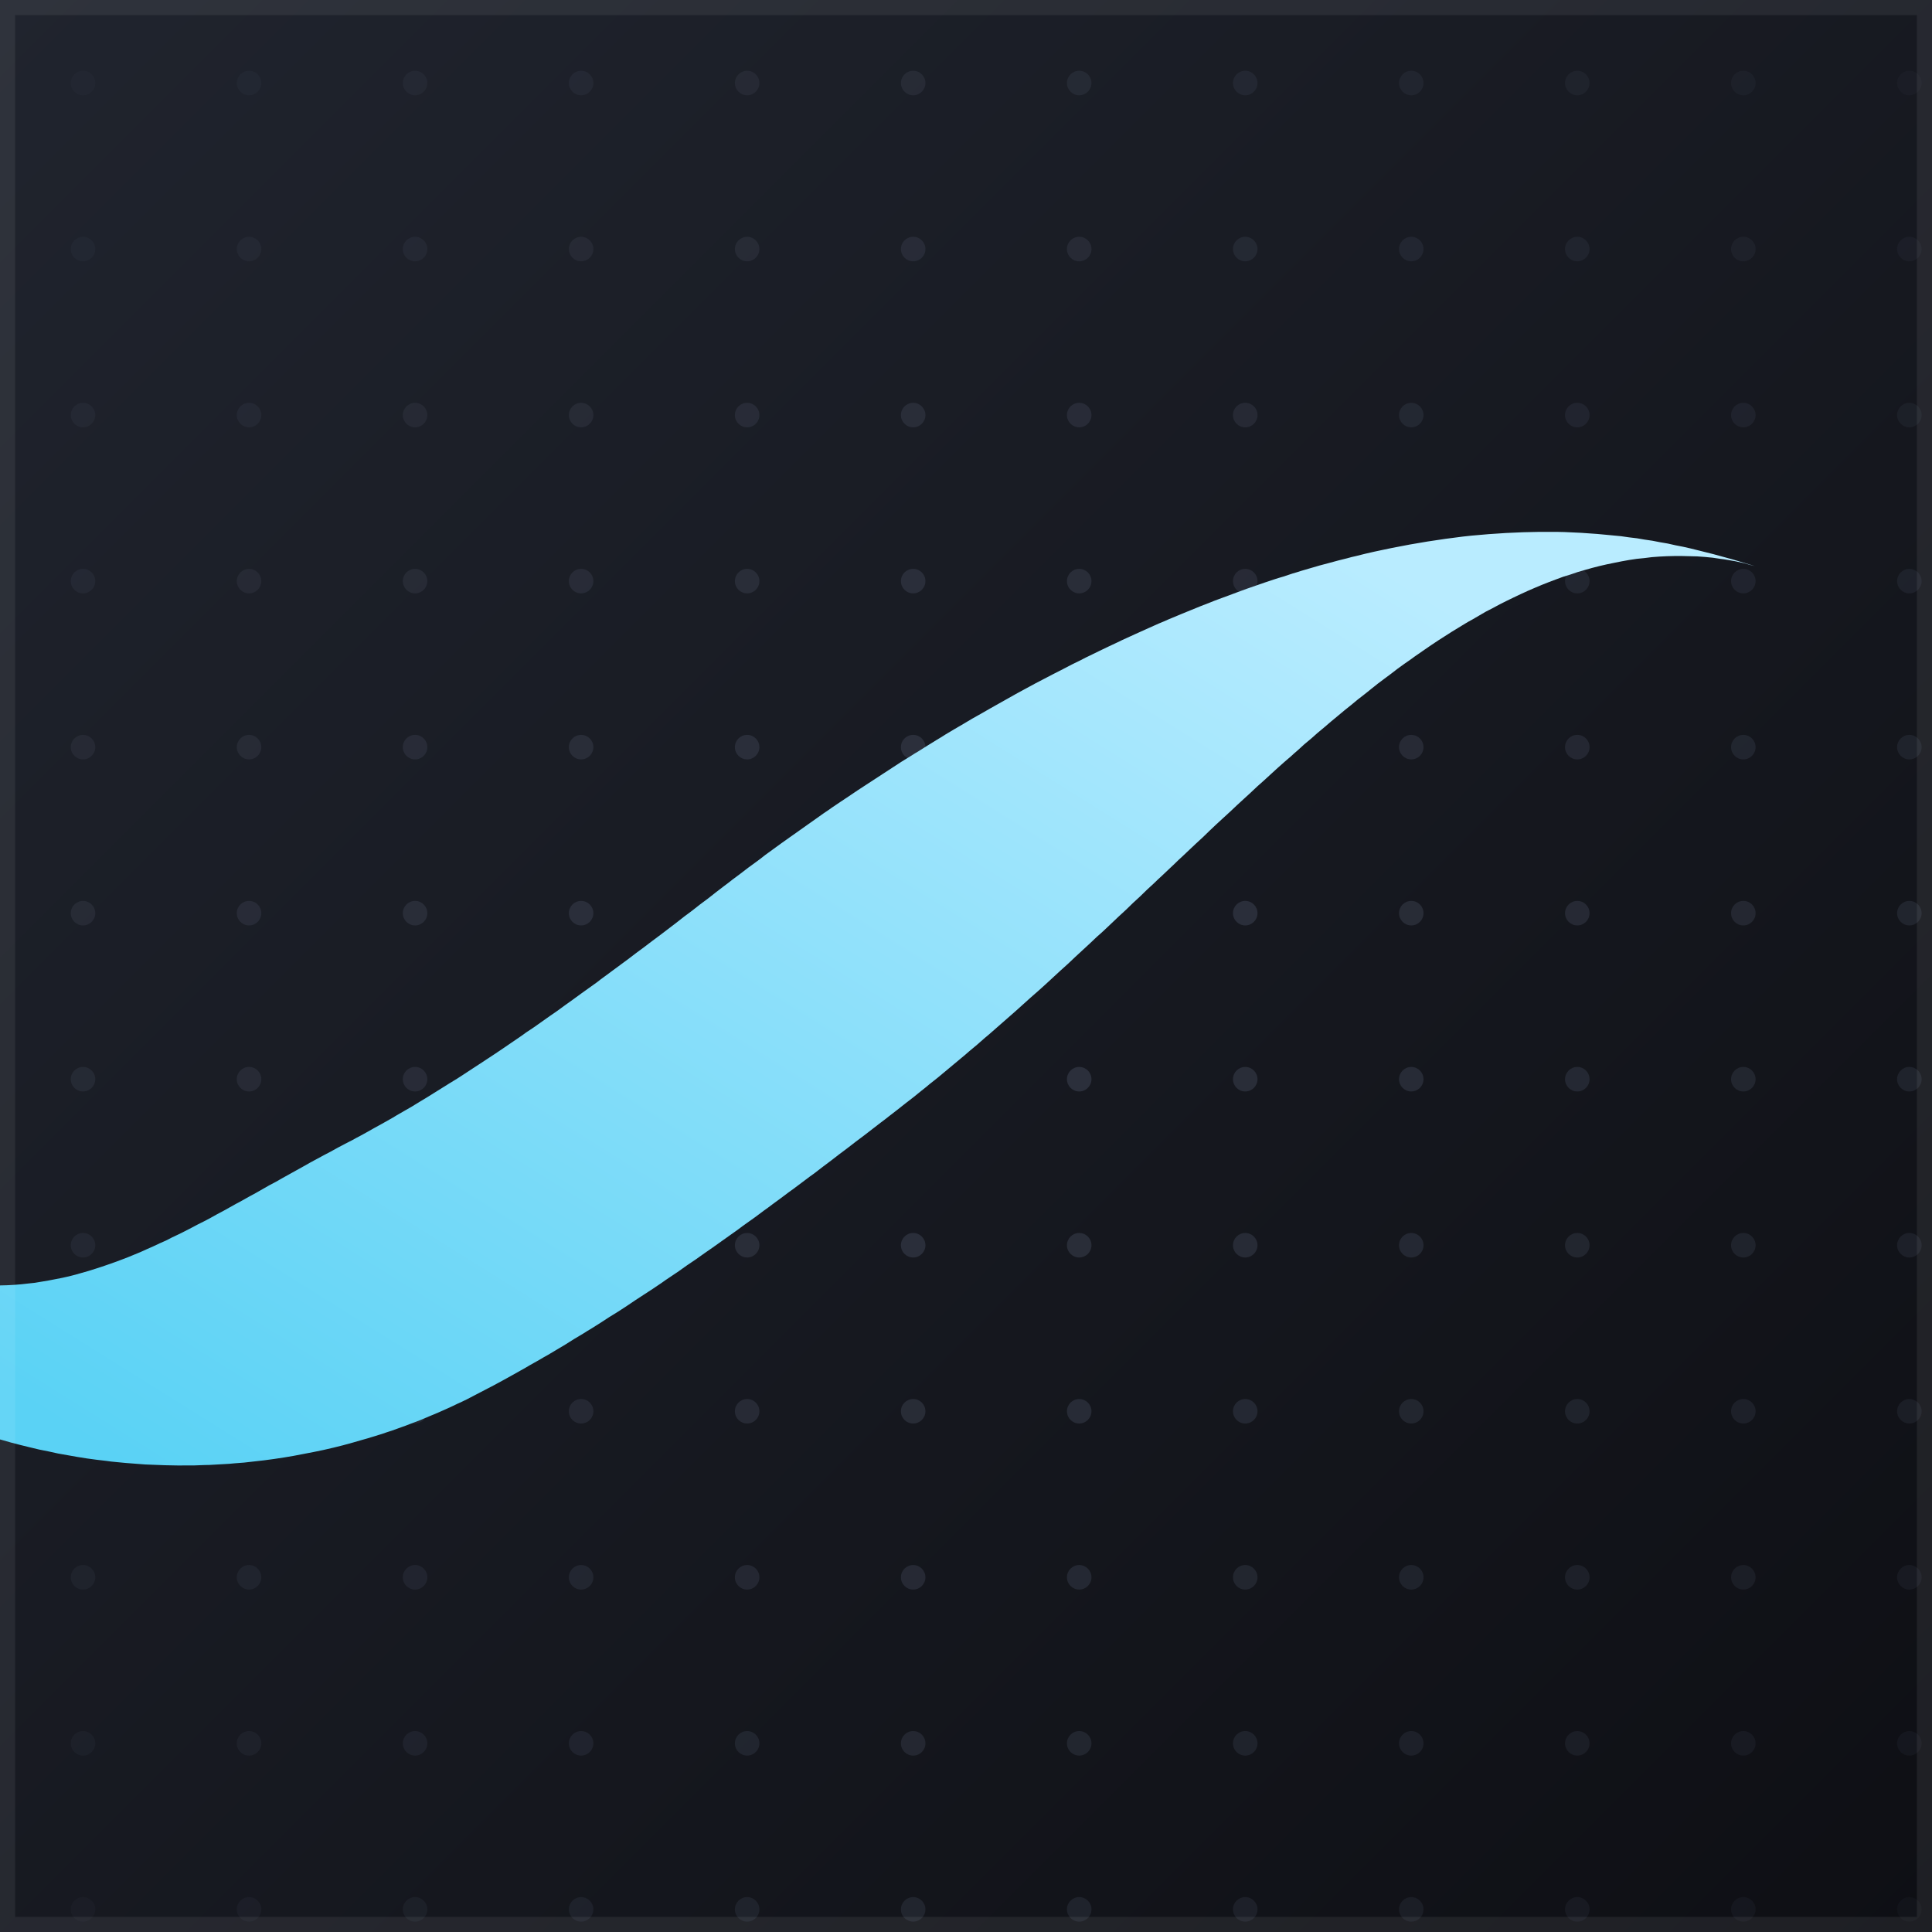
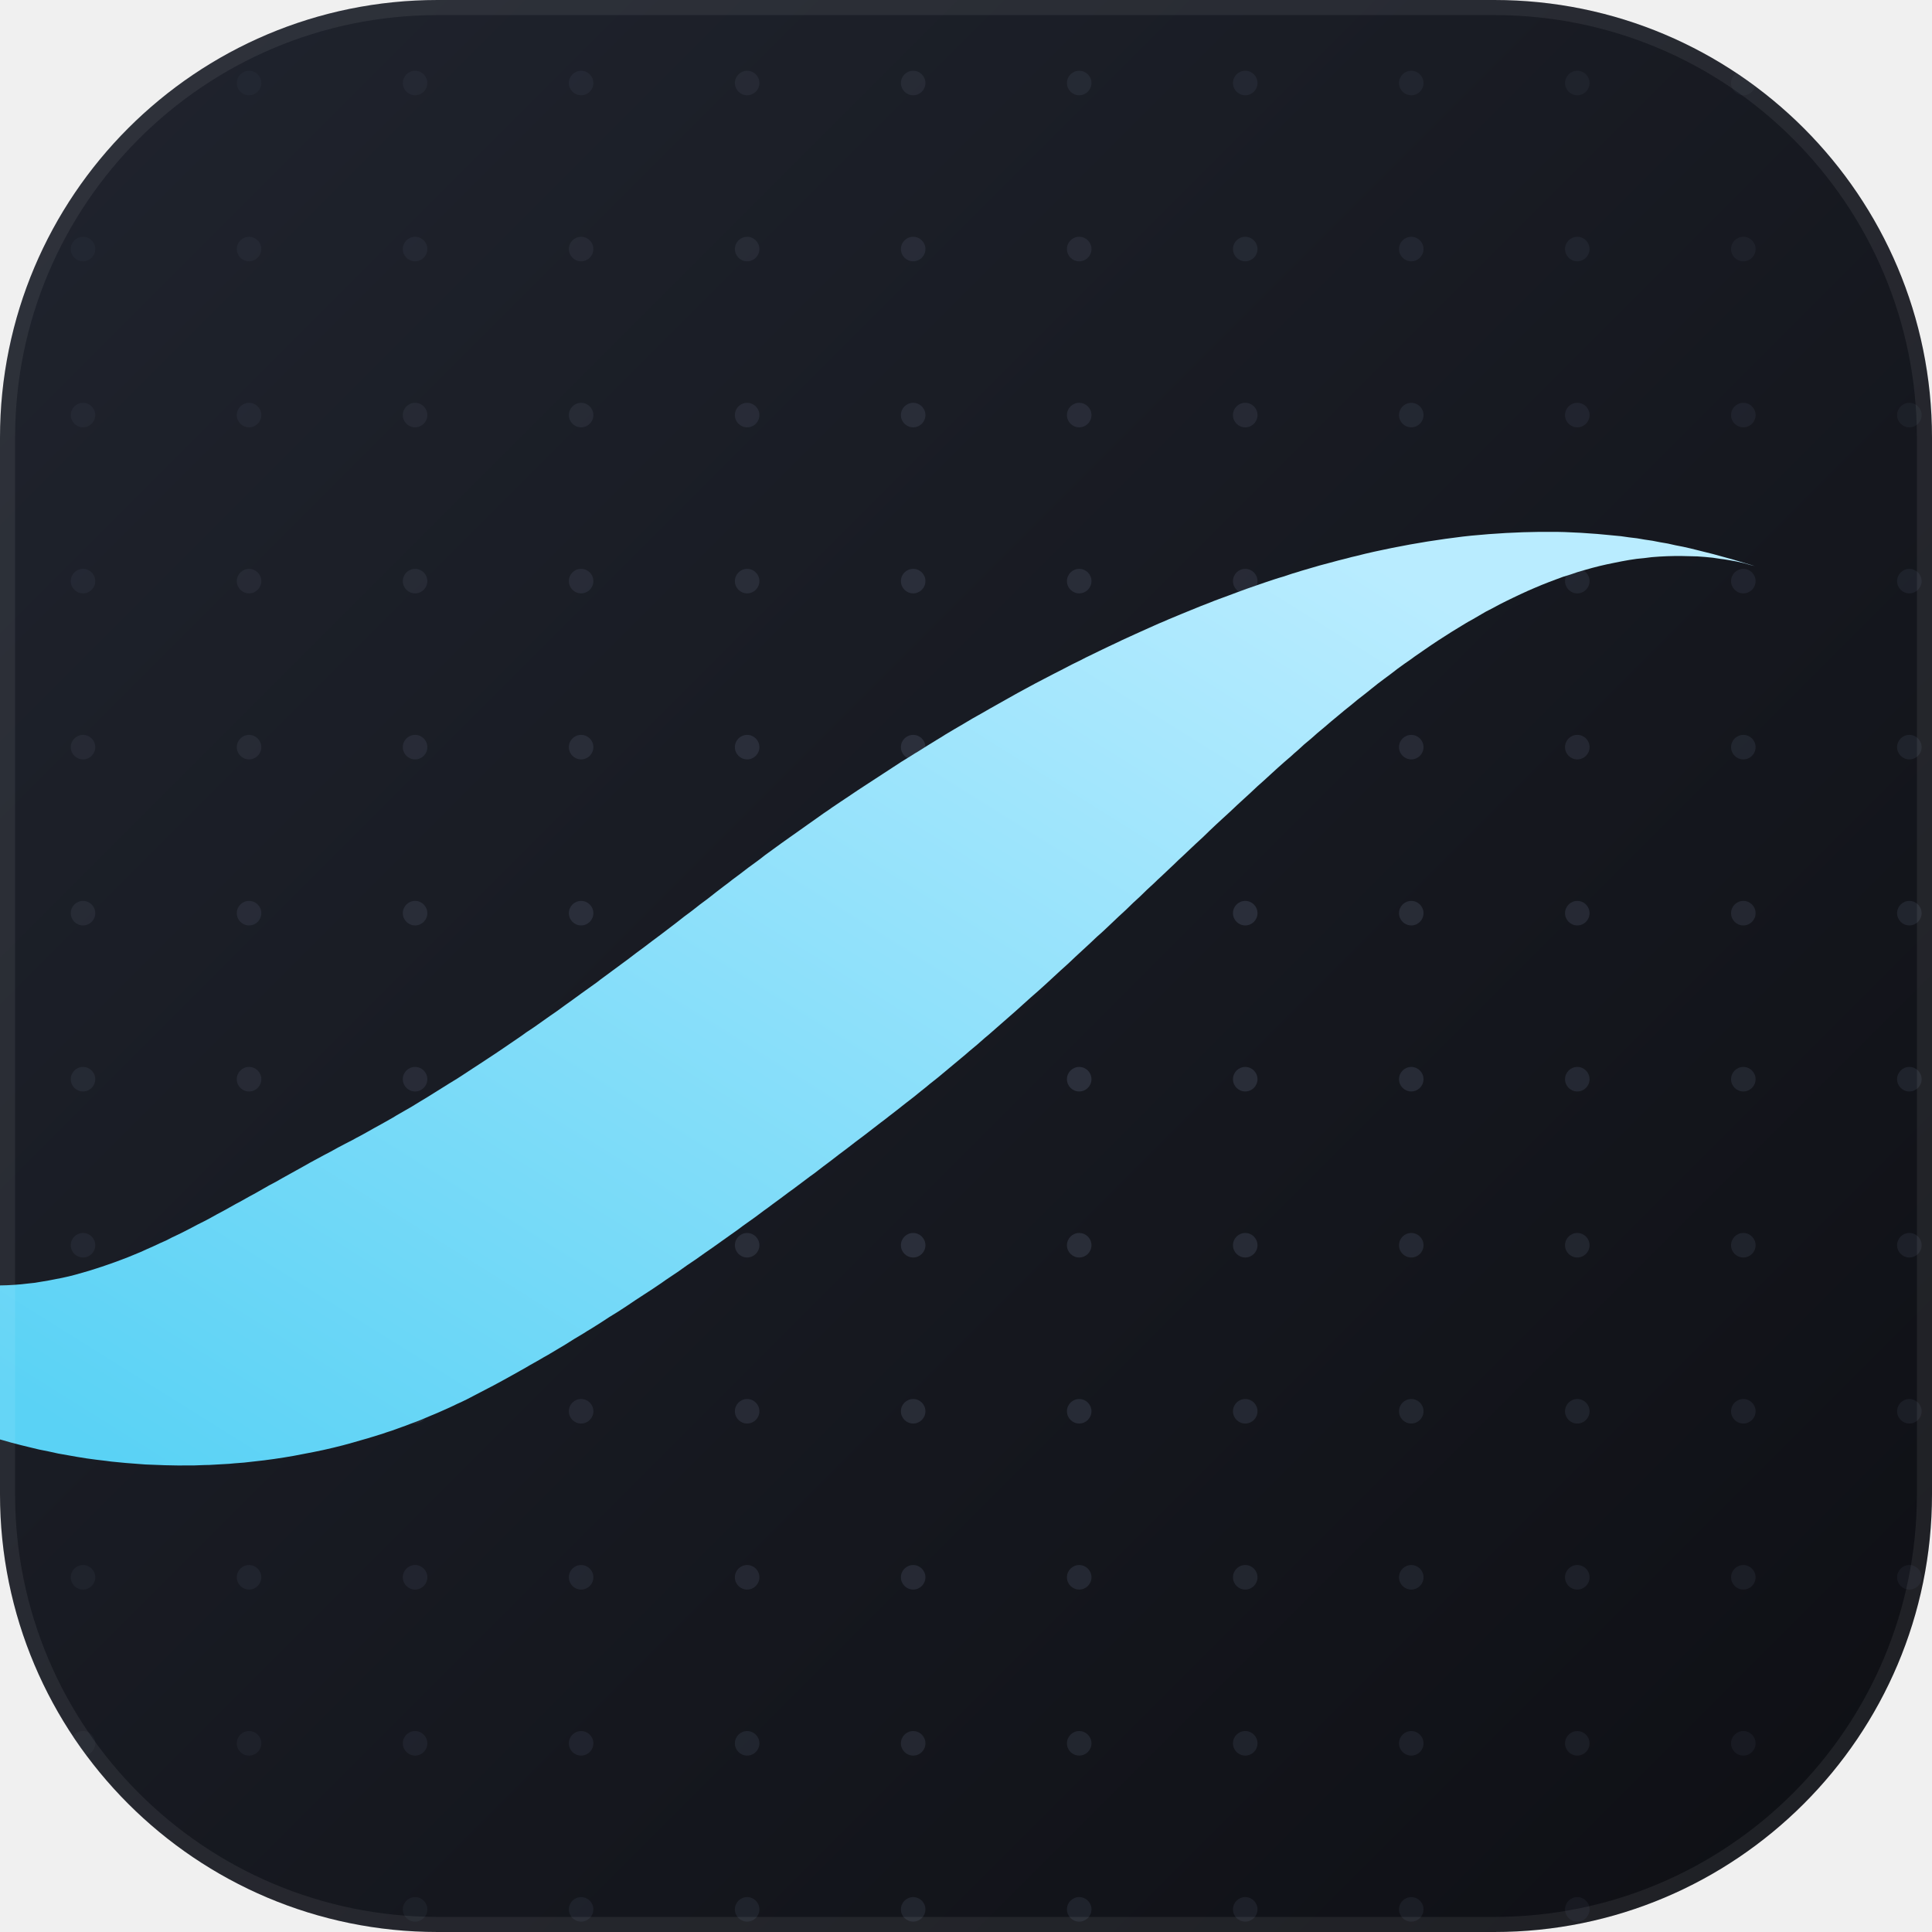
<svg xmlns="http://www.w3.org/2000/svg" viewBox="0 0 1024 1024" width="1024" height="1024" role="img" aria-label="betterboard">
  <defs>
    <linearGradient id="tile" x1="0" y1="0" x2="1" y2="1">
      <stop offset="0" stop-color="#20242e" />
      <stop offset="1" stop-color="#0e0f14" />
    </linearGradient>
    <linearGradient id="ink" x1="0.05" y1="0.85" x2="0.92" y2="0.18">
      <stop offset="0" stop-color="#5ad2f5" />
      <stop offset="1" stop-color="#b9ecff" />
    </linearGradient>
    <clipPath id="tile-clip">
-       <rect x="0" y="0" width="1024" height="1024" />
+       <rect x="0" y="0" width="1024" height="1024" rx="232" ry="232" />
    </clipPath>
  </defs>
-   <rect x="0" y="0" width="1024" height="1024" fill="url(#tile)" />
+   <rect x="0" y="0" width="1024" height="1024" rx="232" ry="232" fill="url(#tile)" />
  <g clip-path="url(#tile-clip)">
    <g fill="#333846">
      <circle cx="44" cy="44" r="6.5" opacity="0.164" />
      <circle cx="132" cy="44" r="6.5" opacity="0.224" />
      <circle cx="220" cy="44" r="6.5" opacity="0.284" />
      <circle cx="308" cy="44" r="6.5" opacity="0.343" />
      <circle cx="396" cy="44" r="6.5" opacity="0.403" />
      <circle cx="484" cy="44" r="6.5" opacity="0.463" />
      <circle cx="572" cy="44" r="6.5" opacity="0.441" />
      <circle cx="660" cy="44" r="6.5" opacity="0.382" />
      <circle cx="748" cy="44" r="6.5" opacity="0.322" />
      <circle cx="836" cy="44" r="6.5" opacity="0.262" />
      <circle cx="924" cy="44" r="6.5" opacity="0.202" />
      <circle cx="1012" cy="44" r="6.5" opacity="0.142" />
      <circle cx="44" cy="132" r="6.5" opacity="0.224" />
      <circle cx="132" cy="132" r="6.5" opacity="0.284" />
      <circle cx="220" cy="132" r="6.5" opacity="0.343" />
      <circle cx="308" cy="132" r="6.5" opacity="0.403" />
      <circle cx="396" cy="132" r="6.5" opacity="0.463" />
      <circle cx="484" cy="132" r="6.5" opacity="0.523" />
      <circle cx="572" cy="132" r="6.5" opacity="0.501" />
      <circle cx="660" cy="132" r="6.5" opacity="0.441" />
      <circle cx="748" cy="132" r="6.5" opacity="0.382" />
      <circle cx="836" cy="132" r="6.5" opacity="0.322" />
      <circle cx="924" cy="132" r="6.5" opacity="0.262" />
      <circle cx="1012" cy="132" r="6.5" opacity="0.202" />
      <circle cx="44" cy="220" r="6.5" opacity="0.284" />
      <circle cx="132" cy="220" r="6.5" opacity="0.343" />
      <circle cx="220" cy="220" r="6.5" opacity="0.403" />
      <circle cx="308" cy="220" r="6.5" opacity="0.463" />
      <circle cx="396" cy="220" r="6.5" opacity="0.523" />
      <circle cx="484" cy="220" r="6.5" opacity="0.583" />
      <circle cx="572" cy="220" r="6.5" opacity="0.561" />
      <circle cx="660" cy="220" r="6.5" opacity="0.501" />
      <circle cx="748" cy="220" r="6.5" opacity="0.441" />
      <circle cx="836" cy="220" r="6.5" opacity="0.382" />
      <circle cx="924" cy="220" r="6.5" opacity="0.322" />
      <circle cx="1012" cy="220" r="6.5" opacity="0.262" />
      <circle cx="44" cy="308" r="6.5" opacity="0.343" />
      <circle cx="132" cy="308" r="6.5" opacity="0.403" />
      <circle cx="220" cy="308" r="6.5" opacity="0.463" />
      <circle cx="308" cy="308" r="6.5" opacity="0.523" />
      <circle cx="396" cy="308" r="6.5" opacity="0.583" />
      <circle cx="484" cy="308" r="6.5" opacity="0.642" />
      <circle cx="572" cy="308" r="6.5" opacity="0.621" />
      <circle cx="660" cy="308" r="6.5" opacity="0.561" />
      <circle cx="748" cy="308" r="6.5" opacity="0.501" />
      <circle cx="836" cy="308" r="6.5" opacity="0.441" />
      <circle cx="924" cy="308" r="6.5" opacity="0.382" />
      <circle cx="1012" cy="308" r="6.5" opacity="0.322" />
      <circle cx="44" cy="396" r="6.5" opacity="0.403" />
      <circle cx="132" cy="396" r="6.5" opacity="0.463" />
      <circle cx="220" cy="396" r="6.5" opacity="0.523" />
      <circle cx="308" cy="396" r="6.5" opacity="0.583" />
      <circle cx="396" cy="396" r="6.5" opacity="0.642" />
      <circle cx="484" cy="396" r="6.5" opacity="0.702" />
      <circle cx="572" cy="396" r="6.5" opacity="0.680" />
      <circle cx="660" cy="396" r="6.5" opacity="0.621" />
      <circle cx="748" cy="396" r="6.5" opacity="0.561" />
      <circle cx="836" cy="396" r="6.5" opacity="0.501" />
      <circle cx="924" cy="396" r="6.5" opacity="0.441" />
      <circle cx="1012" cy="396" r="6.5" opacity="0.382" />
      <circle cx="44" cy="484" r="6.5" opacity="0.463" />
      <circle cx="132" cy="484" r="6.5" opacity="0.523" />
      <circle cx="220" cy="484" r="6.5" opacity="0.583" />
      <circle cx="308" cy="484" r="6.5" opacity="0.642" />
      <circle cx="396" cy="484" r="6.5" opacity="0.702" />
      <circle cx="484" cy="484" r="6.5" opacity="0.762" />
      <circle cx="572" cy="484" r="6.5" opacity="0.740" />
      <circle cx="660" cy="484" r="6.5" opacity="0.680" />
      <circle cx="748" cy="484" r="6.5" opacity="0.621" />
      <circle cx="836" cy="484" r="6.5" opacity="0.561" />
      <circle cx="924" cy="484" r="6.5" opacity="0.501" />
      <circle cx="1012" cy="484" r="6.5" opacity="0.441" />
      <circle cx="44" cy="572" r="6.5" opacity="0.441" />
      <circle cx="132" cy="572" r="6.5" opacity="0.501" />
      <circle cx="220" cy="572" r="6.5" opacity="0.561" />
      <circle cx="308" cy="572" r="6.5" opacity="0.621" />
      <circle cx="396" cy="572" r="6.5" opacity="0.680" />
      <circle cx="484" cy="572" r="6.5" opacity="0.740" />
      <circle cx="572" cy="572" r="6.5" opacity="0.718" />
      <circle cx="660" cy="572" r="6.5" opacity="0.659" />
      <circle cx="748" cy="572" r="6.5" opacity="0.599" />
      <circle cx="836" cy="572" r="6.5" opacity="0.539" />
      <circle cx="924" cy="572" r="6.5" opacity="0.479" />
      <circle cx="1012" cy="572" r="6.5" opacity="0.420" />
      <circle cx="44" cy="660" r="6.5" opacity="0.382" />
      <circle cx="132" cy="660" r="6.5" opacity="0.441" />
      <circle cx="220" cy="660" r="6.5" opacity="0.501" />
      <circle cx="308" cy="660" r="6.5" opacity="0.561" />
      <circle cx="396" cy="660" r="6.5" opacity="0.621" />
      <circle cx="484" cy="660" r="6.5" opacity="0.680" />
      <circle cx="572" cy="660" r="6.5" opacity="0.659" />
      <circle cx="660" cy="660" r="6.5" opacity="0.599" />
      <circle cx="748" cy="660" r="6.5" opacity="0.539" />
      <circle cx="836" cy="660" r="6.5" opacity="0.479" />
      <circle cx="924" cy="660" r="6.5" opacity="0.420" />
      <circle cx="1012" cy="660" r="6.5" opacity="0.360" />
      <circle cx="44" cy="748" r="6.5" opacity="0.322" />
      <circle cx="132" cy="748" r="6.5" opacity="0.382" />
      <circle cx="220" cy="748" r="6.5" opacity="0.441" />
      <circle cx="308" cy="748" r="6.5" opacity="0.501" />
      <circle cx="396" cy="748" r="6.5" opacity="0.561" />
      <circle cx="484" cy="748" r="6.5" opacity="0.621" />
      <circle cx="572" cy="748" r="6.5" opacity="0.599" />
      <circle cx="660" cy="748" r="6.5" opacity="0.539" />
      <circle cx="748" cy="748" r="6.5" opacity="0.479" />
      <circle cx="836" cy="748" r="6.5" opacity="0.420" />
      <circle cx="924" cy="748" r="6.5" opacity="0.360" />
      <circle cx="1012" cy="748" r="6.5" opacity="0.300" />
      <circle cx="44" cy="836" r="6.5" opacity="0.262" />
      <circle cx="132" cy="836" r="6.5" opacity="0.322" />
      <circle cx="220" cy="836" r="6.5" opacity="0.382" />
      <circle cx="308" cy="836" r="6.5" opacity="0.441" />
      <circle cx="396" cy="836" r="6.5" opacity="0.501" />
      <circle cx="484" cy="836" r="6.5" opacity="0.561" />
      <circle cx="572" cy="836" r="6.5" opacity="0.539" />
      <circle cx="660" cy="836" r="6.5" opacity="0.479" />
      <circle cx="748" cy="836" r="6.5" opacity="0.420" />
      <circle cx="836" cy="836" r="6.5" opacity="0.360" />
      <circle cx="924" cy="836" r="6.5" opacity="0.300" />
      <circle cx="1012" cy="836" r="6.5" opacity="0.240" />
      <circle cx="44" cy="924" r="6.5" opacity="0.202" />
      <circle cx="132" cy="924" r="6.5" opacity="0.262" />
      <circle cx="220" cy="924" r="6.5" opacity="0.322" />
      <circle cx="308" cy="924" r="6.5" opacity="0.382" />
      <circle cx="396" cy="924" r="6.5" opacity="0.441" />
      <circle cx="484" cy="924" r="6.5" opacity="0.501" />
      <circle cx="572" cy="924" r="6.5" opacity="0.479" />
      <circle cx="660" cy="924" r="6.5" opacity="0.420" />
      <circle cx="748" cy="924" r="6.5" opacity="0.360" />
      <circle cx="836" cy="924" r="6.5" opacity="0.300" />
      <circle cx="924" cy="924" r="6.5" opacity="0.240" />
      <circle cx="1012" cy="924" r="6.5" opacity="0.180" />
      <circle cx="44" cy="1012" r="6.5" opacity="0.142" />
      <circle cx="132" cy="1012" r="6.5" opacity="0.202" />
      <circle cx="220" cy="1012" r="6.5" opacity="0.262" />
      <circle cx="308" cy="1012" r="6.5" opacity="0.322" />
      <circle cx="396" cy="1012" r="6.5" opacity="0.382" />
      <circle cx="484" cy="1012" r="6.5" opacity="0.441" />
      <circle cx="572" cy="1012" r="6.5" opacity="0.420" />
      <circle cx="660" cy="1012" r="6.5" opacity="0.360" />
      <circle cx="748" cy="1012" r="6.5" opacity="0.300" />
      <circle cx="836" cy="1012" r="6.5" opacity="0.240" />
      <circle cx="924" cy="1012" r="6.5" opacity="0.180" />
      <circle cx="1012" cy="1012" r="6.5" opacity="0.121" />
    </g>
    <path d="M-105.1,717.6 Q-105.1,717.6 -102.9,718.9 Q-100.7,720.1 -98.3,721.4 Q-96.0,722.6 -93.7,723.9 Q-91.3,725.1 -89.0,726.4 Q-86.7,727.6 -84.3,728.8 Q-82.0,730.0 -79.7,731.2 Q-77.3,732.3 -75.0,733.5 Q-72.7,734.6 -70.3,735.8 Q-68.0,736.9 -65.7,738.0 Q-63.3,739.1 -61.0,740.1 Q-58.7,741.2 -56.3,742.3 Q-54.0,743.3 -51.6,744.3 Q-49.3,745.3 -46.9,746.3 Q-44.6,747.3 -42.2,748.3 Q-39.9,749.2 -37.5,750.2 Q-35.1,751.1 -32.7,752.0 Q-30.4,752.9 -28.0,753.8 Q-25.6,754.7 -23.2,755.5 Q-20.8,756.4 -18.4,757.2 Q-16.0,758.0 -13.6,758.8 Q-11.2,759.6 -8.7,760.3 Q-6.3,761.1 -3.9,761.8 Q-1.4,762.6 1.0,763.2 Q3.5,763.9 5.9,764.6 Q8.4,765.3 10.9,765.9 Q13.3,766.5 15.8,767.1 Q18.3,767.7 20.8,768.3 Q23.3,768.8 25.8,769.3 Q28.3,769.9 30.8,770.4 Q33.4,770.9 35.9,771.3 Q38.4,771.8 41.0,772.2 Q43.5,772.6 46.0,773.0 Q48.6,773.4 51.2,773.7 Q53.7,774.0 56.3,774.3 Q58.9,774.7 61.4,774.9 Q64.0,775.2 66.6,775.4 Q69.2,775.6 71.8,775.8 Q74.4,776.0 77.0,776.2 Q79.6,776.3 82.2,776.4 Q84.8,776.5 87.4,776.6 Q90.0,776.7 92.6,776.7 Q95.2,776.8 97.9,776.7 Q100.5,776.7 103.1,776.7 Q105.7,776.6 108.4,776.5 Q111.0,776.5 113.6,776.3 Q116.3,776.2 118.9,776.0 Q121.5,775.9 124.2,775.6 Q126.8,775.4 129.4,775.2 Q132.1,774.9 134.7,774.6 Q137.3,774.3 140.0,774.0 Q142.6,773.7 145.2,773.3 Q147.9,772.9 150.5,772.5 Q153.1,772.1 155.8,771.6 Q158.4,771.1 161.0,770.6 Q163.6,770.1 166.2,769.6 Q168.8,769.1 171.5,768.5 Q174.1,767.9 176.7,767.3 Q179.3,766.6 181.9,766.0 Q184.4,765.3 187.0,764.6 Q189.6,763.9 192.2,763.1 Q194.8,762.4 197.3,761.6 Q199.9,760.8 202.5,760.0 Q205.0,759.1 207.6,758.3 Q210.1,757.4 212.6,756.5 Q215.2,755.6 217.7,754.6 Q220.2,753.7 222.7,752.7 Q225.2,751.7 227.7,750.6 Q230.2,749.6 232.7,748.5 Q235.1,747.4 237.6,746.3 Q240.1,745.2 242.5,744.0 Q245.0,742.9 247.4,741.7 Q249.8,740.5 252.2,739.2 Q254.6,738.0 257.0,736.7 Q259.4,735.5 261.8,734.2 Q264.2,732.9 266.6,731.6 Q269.0,730.3 271.3,729.0 Q273.7,727.7 276.1,726.3 Q278.5,725.0 280.8,723.6 Q283.2,722.3 285.6,720.9 Q287.9,719.5 290.3,718.2 Q292.6,716.8 295.0,715.4 Q297.3,714.0 299.7,712.6 Q302.0,711.2 304.3,709.7 Q306.7,708.3 309.0,706.9 Q311.3,705.4 313.7,704.0 Q316.0,702.5 318.3,701.1 Q320.6,699.6 322.9,698.1 Q325.3,696.6 327.6,695.2 Q329.9,693.7 332.2,692.2 Q334.5,690.7 336.8,689.1 Q339.1,687.6 341.4,686.1 Q343.7,684.6 346.0,683.1 Q348.3,681.5 350.6,680.0 Q352.8,678.4 355.1,676.9 Q357.4,675.3 359.7,673.8 Q362.0,672.2 364.2,670.6 Q366.5,669.1 368.8,667.5 Q371.1,665.9 373.3,664.3 Q375.6,662.7 377.9,661.1 Q380.1,659.5 382.4,657.9 Q384.6,656.3 386.9,654.7 Q389.1,653.1 391.4,651.5 Q393.6,649.8 395.9,648.2 Q398.1,646.6 400.4,645.0 Q402.6,643.3 404.8,641.7 Q407.1,640.1 409.3,638.4 Q411.5,636.8 413.8,635.1 Q416.0,633.5 418.2,631.8 Q420.5,630.2 422.7,628.5 Q424.9,626.9 427.1,625.2 Q429.3,623.5 431.6,621.9 Q433.8,620.2 436.0,618.5 Q438.2,616.9 440.4,615.2 Q442.6,613.5 444.8,611.8 Q447.0,610.2 449.2,608.5 Q451.4,606.8 453.6,605.1 Q455.8,603.5 458.0,601.8 Q460.2,600.1 462.4,598.4 Q464.6,596.7 466.8,595.0 Q469.0,593.4 471.1,591.7 Q473.3,590.0 475.5,588.3 Q477.7,586.6 479.8,584.9 Q482.0,583.2 484.2,581.5 Q486.3,579.8 488.4,578.1 Q490.6,576.4 492.7,574.6 Q494.8,572.9 497.0,571.2 Q499.1,569.5 501.2,567.7 Q503.3,566.0 505.4,564.2 Q507.5,562.5 509.6,560.7 Q511.7,559.0 513.7,557.2 Q515.8,555.4 517.9,553.7 Q519.9,551.9 522.0,550.1 Q524.1,548.4 526.1,546.6 Q528.1,544.8 530.2,543.0 Q532.2,541.3 534.2,539.5 Q536.3,537.7 538.3,535.9 Q540.3,534.1 542.3,532.3 Q544.3,530.5 546.3,528.7 Q548.3,527.0 550.3,525.2 Q552.3,523.4 554.3,521.6 Q556.2,519.8 558.2,518.0 Q560.2,516.2 562.1,514.4 Q564.1,512.6 566.1,510.8 Q568.0,509.0 569.9,507.2 Q571.9,505.4 573.8,503.6 Q575.8,501.8 577.7,500.0 Q579.6,498.2 581.5,496.4 Q583.5,494.7 585.4,492.9 Q587.3,491.1 589.2,489.3 Q591.1,487.5 593.0,485.7 Q594.9,483.9 596.8,482.2 Q598.7,480.4 600.5,478.6 Q602.4,476.8 604.3,475.1 Q606.2,473.3 608.0,471.5 Q609.9,469.8 611.8,468.0 Q613.6,466.2 615.5,464.5 Q617.4,462.7 619.2,461.0 Q621.1,459.2 622.9,457.5 Q624.7,455.7 626.6,454.0 Q628.4,452.3 630.3,450.5 Q632.1,448.8 633.9,447.1 Q635.7,445.4 637.6,443.7 Q639.4,441.9 641.2,440.2 Q643.0,438.5 644.8,436.8 Q646.6,435.1 648.5,433.4 Q650.3,431.8 652.1,430.1 Q653.9,428.4 655.7,426.7 Q657.5,425.1 659.3,423.4 Q661.1,421.8 662.9,420.1 Q664.6,418.5 666.4,416.8 Q668.2,415.2 670.0,413.6 Q671.8,411.9 673.6,410.3 Q675.4,408.7 677.1,407.1 Q678.9,405.5 680.7,403.9 Q682.5,402.4 684.3,400.8 Q686.0,399.2 687.8,397.7 Q689.6,396.1 691.3,394.5 Q693.1,393.0 694.9,391.5 Q696.7,389.9 698.4,388.4 Q700.2,386.9 702.0,385.4 Q703.7,383.9 705.5,382.4 Q707.3,380.9 709.0,379.5 Q710.8,378.0 712.6,376.5 Q714.3,375.1 716.1,373.7 Q717.9,372.2 719.6,370.8 Q721.4,369.4 723.2,368.0 Q724.9,366.6 726.7,365.2 Q728.5,363.8 730.2,362.4 Q732.0,361.1 733.8,359.7 Q735.5,358.4 737.3,357.1 Q739.1,355.7 740.8,354.4 Q742.6,353.1 744.4,351.8 Q746.2,350.6 748.0,349.3 Q749.7,348.0 751.5,346.8 Q753.3,345.5 755.1,344.3 Q756.9,343.1 758.6,341.9 Q760.4,340.7 762.2,339.5 Q764.0,338.3 765.8,337.2 Q767.6,336.0 769.4,334.9 Q771.2,333.8 773.0,332.7 Q774.8,331.6 776.6,330.5 Q778.4,329.4 780.3,328.4 Q782.1,327.3 783.9,326.3 Q785.7,325.2 787.5,324.2 Q789.4,323.2 791.2,322.3 Q793.0,321.3 794.9,320.3 Q796.7,319.4 798.5,318.5 Q800.4,317.6 802.2,316.7 Q804.1,315.8 806.0,314.9 Q807.8,314.1 809.7,313.2 Q811.5,312.4 813.4,311.6 Q815.3,310.8 817.2,310.0 Q819.1,309.3 821.0,308.5 Q822.8,307.8 824.7,307.1 Q826.6,306.4 828.5,305.7 Q830.4,305.1 832.4,304.5 Q834.3,303.8 836.2,303.2 Q838.1,302.6 840.0,302.1 Q842.0,301.5 843.9,301.0 Q845.9,300.5 847.8,300.0 Q849.8,299.5 851.7,299.1 Q853.7,298.7 855.6,298.3 Q857.6,297.9 859.6,297.5 Q861.5,297.1 863.5,296.8 Q865.5,296.5 867.5,296.2 Q869.5,296.0 871.5,295.8 Q873.5,295.5 875.5,295.3 Q877.5,295.2 879.5,295.0 Q881.5,294.9 883.5,294.8 Q885.5,294.7 887.5,294.7 Q889.5,294.7 891.5,294.7 Q893.6,294.7 895.6,294.8 Q897.6,294.8 899.6,294.9 Q901.7,295.1 903.7,295.2 Q905.7,295.4 907.8,295.6 Q909.8,295.9 911.8,296.2 Q913.8,296.4 915.9,296.8 Q917.9,297.1 919.9,297.5 Q921.9,298.0 924.0,298.4 Q926.0,298.9 928.0,299.5 Q930.0,300.0 930.0,300.0 Q930.0,300.0 928.0,299.4 Q926.0,298.8 924.0,298.2 Q922.0,297.6 920.0,297.0 Q918.1,296.4 916.1,295.9 Q914.1,295.3 912.1,294.8 Q910.1,294.2 908.1,293.7 Q906.1,293.2 904.1,292.7 Q902.1,292.2 900.1,291.7 Q898.1,291.2 896.1,290.7 Q894.1,290.3 892.1,289.8 Q890.1,289.4 888.0,289.0 Q886.0,288.5 884.0,288.1 Q882.0,287.7 879.9,287.4 Q877.9,287.0 875.8,286.6 Q873.8,286.3 871.7,286.0 Q869.6,285.6 867.6,285.3 Q865.5,285.0 863.4,284.8 Q861.3,284.5 859.2,284.2 Q857.1,284.0 855.0,283.8 Q852.9,283.6 850.8,283.4 Q848.6,283.2 846.5,283.0 Q844.4,282.8 842.2,282.7 Q840.1,282.5 837.9,282.4 Q835.8,282.3 833.6,282.2 Q831.4,282.1 829.3,282.0 Q827.1,282.0 824.9,281.9 Q822.7,281.9 820.5,281.9 Q818.3,281.9 816.1,281.9 Q813.9,281.9 811.6,282.0 Q809.4,282.0 807.2,282.1 Q804.9,282.2 802.7,282.3 Q800.4,282.4 798.2,282.5 Q795.9,282.6 793.7,282.8 Q791.4,282.9 789.1,283.1 Q786.8,283.3 784.5,283.5 Q782.2,283.7 779.9,283.9 Q777.6,284.2 775.3,284.4 Q773.0,284.7 770.7,285.0 Q768.4,285.3 766.1,285.6 Q763.7,285.9 761.4,286.3 Q759.1,286.6 756.7,287.0 Q754.4,287.4 752.0,287.8 Q749.7,288.2 747.3,288.6 Q745.0,289.0 742.6,289.5 Q740.2,289.9 737.9,290.4 Q735.5,290.9 733.1,291.4 Q730.7,291.9 728.4,292.4 Q726.0,293.0 723.6,293.5 Q721.2,294.1 718.8,294.7 Q716.4,295.2 714.0,295.9 Q711.6,296.5 709.2,297.1 Q706.8,297.7 704.4,298.4 Q702.0,299.0 699.5,299.7 Q697.1,300.4 694.7,301.1 Q692.3,301.8 689.9,302.5 Q687.5,303.3 685.0,304.0 Q682.6,304.8 680.2,305.6 Q677.7,306.3 675.3,307.1 Q672.9,307.9 670.5,308.7 Q668.0,309.6 665.6,310.4 Q663.1,311.3 660.7,312.1 Q658.3,313.0 655.8,313.9 Q653.4,314.8 651.0,315.7 Q648.5,316.6 646.1,317.5 Q643.6,318.4 641.2,319.4 Q638.8,320.3 636.3,321.3 Q633.9,322.3 631.4,323.3 Q629.0,324.3 626.5,325.3 Q624.1,326.3 621.7,327.3 Q619.2,328.3 616.8,329.4 Q614.3,330.4 611.9,331.5 Q609.5,332.6 607.0,333.7 Q604.6,334.8 602.1,335.9 Q599.7,337.0 597.3,338.1 Q594.8,339.2 592.4,340.4 Q590.0,341.5 587.5,342.7 Q585.1,343.8 582.7,345.0 Q580.2,346.2 577.8,347.4 Q575.4,348.5 573.0,349.8 Q570.5,351.0 568.1,352.2 Q565.7,353.4 563.3,354.7 Q560.9,355.9 558.4,357.2 Q556.0,358.4 553.6,359.7 Q551.2,361.0 548.8,362.2 Q546.4,363.5 544.0,364.8 Q541.6,366.1 539.2,367.4 Q536.8,368.8 534.4,370.1 Q532.0,371.4 529.6,372.8 Q527.2,374.1 524.8,375.5 Q522.5,376.8 520.1,378.2 Q517.7,379.6 515.3,380.9 Q512.9,382.3 510.6,383.7 Q508.2,385.1 505.8,386.5 Q503.5,387.9 501.1,389.3 Q498.8,390.8 496.4,392.2 Q494.1,393.6 491.7,395.1 Q489.4,396.5 487.1,398.0 Q484.7,399.4 482.4,400.9 Q480.1,402.3 477.7,403.8 Q475.4,405.3 473.1,406.8 Q470.8,408.3 468.5,409.8 Q466.2,411.3 463.9,412.8 Q461.6,414.3 459.3,415.8 Q457.0,417.3 454.7,418.8 Q452.4,420.3 450.1,421.9 Q447.8,423.4 445.6,424.9 Q443.3,426.5 441.0,428.0 Q438.8,429.6 436.5,431.1 Q434.3,432.7 432.0,434.3 Q429.8,435.8 427.6,437.4 Q425.3,439.0 423.1,440.6 Q420.9,442.1 418.7,443.7 Q416.4,445.3 414.2,446.9 Q412.0,448.5 409.8,450.1 Q407.6,451.7 405.4,453.3 Q403.3,455.0 401.1,456.6 Q398.9,458.2 396.7,459.8 Q394.6,461.4 392.4,463.1 Q390.2,464.7 388.1,466.3 Q386.0,468.0 383.8,469.6 Q381.7,471.2 379.5,472.9 Q377.4,474.5 375.3,476.2 Q373.2,477.8 371.0,479.4 Q368.9,481.1 366.8,482.7 Q364.7,484.3 362.5,485.9 Q360.4,487.6 358.3,489.2 Q356.2,490.8 354.1,492.4 Q352.0,494.0 349.9,495.6 Q347.7,497.2 345.6,498.8 Q343.5,500.4 341.4,502.0 Q339.3,503.6 337.2,505.1 Q335.1,506.7 333.0,508.3 Q330.9,509.8 328.8,511.4 Q326.7,513.0 324.6,514.5 Q322.5,516.0 320.4,517.6 Q318.3,519.1 316.3,520.7 Q314.2,522.2 312.1,523.7 Q310.0,525.2 307.9,526.7 Q305.8,528.2 303.8,529.7 Q301.7,531.2 299.6,532.7 Q297.5,534.2 295.5,535.7 Q293.4,537.1 291.3,538.6 Q289.2,540.1 287.2,541.5 Q285.1,543.0 283.1,544.4 Q281.0,545.8 278.9,547.2 Q276.9,548.7 274.8,550.1 Q272.8,551.5 270.7,552.9 Q268.7,554.3 266.6,555.7 Q264.6,557.0 262.6,558.4 Q260.5,559.8 258.5,561.1 Q256.4,562.5 254.4,563.8 Q252.4,565.1 250.4,566.4 Q248.3,567.8 246.3,569.1 Q244.3,570.4 242.3,571.7 Q240.3,572.9 238.2,574.2 Q236.2,575.5 234.2,576.7 Q232.2,578.0 230.2,579.2 Q228.2,580.5 226.2,581.7 Q224.2,582.9 222.2,584.1 Q220.2,585.3 218.3,586.5 Q216.3,587.7 214.3,588.8 Q212.3,590.0 210.3,591.1 Q208.4,592.3 206.4,593.4 Q204.4,594.5 202.5,595.6 Q200.5,596.7 198.5,597.8 Q196.6,598.9 194.6,600.0 Q192.7,601.0 190.8,602.1 Q188.8,603.1 186.9,604.2 Q184.9,605.2 183.0,606.2 Q181.1,607.2 179.2,608.2 Q177.3,609.2 175.4,610.3 Q173.5,611.3 171.6,612.3 Q169.8,613.3 167.9,614.3 Q166.0,615.3 164.2,616.3 Q162.4,617.3 160.5,618.4 Q158.7,619.4 156.9,620.4 Q155.1,621.4 153.3,622.4 Q151.5,623.4 149.7,624.4 Q147.9,625.4 146.2,626.4 Q144.4,627.4 142.6,628.3 Q140.9,629.3 139.1,630.3 Q137.4,631.3 135.6,632.3 Q133.9,633.2 132.1,634.2 Q130.4,635.2 128.7,636.1 Q127.0,637.1 125.2,638.0 Q123.5,639.0 121.8,639.9 Q120.1,640.9 118.4,641.8 Q116.7,642.7 115.0,643.6 Q113.3,644.6 111.6,645.5 Q109.9,646.4 108.2,647.3 Q106.5,648.2 104.8,649.0 Q103.1,649.9 101.4,650.8 Q99.8,651.6 98.1,652.5 Q96.4,653.3 94.7,654.2 Q93.0,655.0 91.3,655.8 Q89.7,656.6 88.0,657.5 Q86.3,658.3 84.6,659.0 Q82.9,659.8 81.2,660.6 Q79.5,661.3 77.8,662.1 Q76.2,662.8 74.5,663.6 Q72.8,664.3 71.1,665.0 Q69.4,665.7 67.7,666.4 Q66.0,667.0 64.3,667.7 Q62.5,668.4 60.8,669.0 Q59.1,669.6 57.4,670.2 Q55.7,670.8 53.9,671.4 Q52.2,672.0 50.5,672.5 Q48.7,673.1 47.0,673.6 Q45.3,674.1 43.5,674.6 Q41.7,675.1 40.0,675.6 Q38.2,676.0 36.5,676.5 Q34.7,676.9 32.9,677.3 Q31.1,677.7 29.3,678.0 Q27.5,678.4 25.7,678.7 Q23.9,679.0 22.1,679.3 Q20.3,679.6 18.5,679.9 Q16.7,680.1 14.8,680.3 Q13.0,680.5 11.2,680.7 Q9.3,680.9 7.5,681.0 Q5.6,681.1 3.8,681.2 Q1.9,681.3 0.0,681.3 Q-1.8,681.3 -3.7,681.3 Q-5.6,681.3 -7.5,681.3 Q-9.4,681.2 -11.2,681.1 Q-13.1,681.0 -15.0,680.8 Q-16.9,680.7 -18.9,680.5 Q-20.8,680.2 -22.7,680.0 Q-24.6,679.7 -26.5,679.4 Q-28.4,679.1 -30.4,678.7 Q-32.3,678.4 -34.2,677.9 Q-36.1,677.5 -38.1,677.0 Q-40.0,676.5 -41.9,676.0 Q-43.9,675.5 -45.8,674.9 Q-47.7,674.3 -49.7,673.6 Q-51.6,673.0 -53.5,672.2 Q-55.5,671.5 -57.4,670.8 Q-59.3,670.0 -61.2,669.1 Q-63.2,668.3 -65.1,667.4 Q-67.0,666.5 -68.9,665.5 Q-70.8,664.6 -72.8,663.5 Z" fill="url(#ink)" />
  </g>
-   <rect x="4" y="4" width="1016" height="1016" fill="none" stroke="#ffffff" stroke-opacity="0.07" stroke-width="8" />
+   <rect x="4" y="4" width="1016" height="1016" rx="228" ry="228" fill="none" stroke="#ffffff" stroke-opacity="0.07" stroke-width="8" />
</svg>
